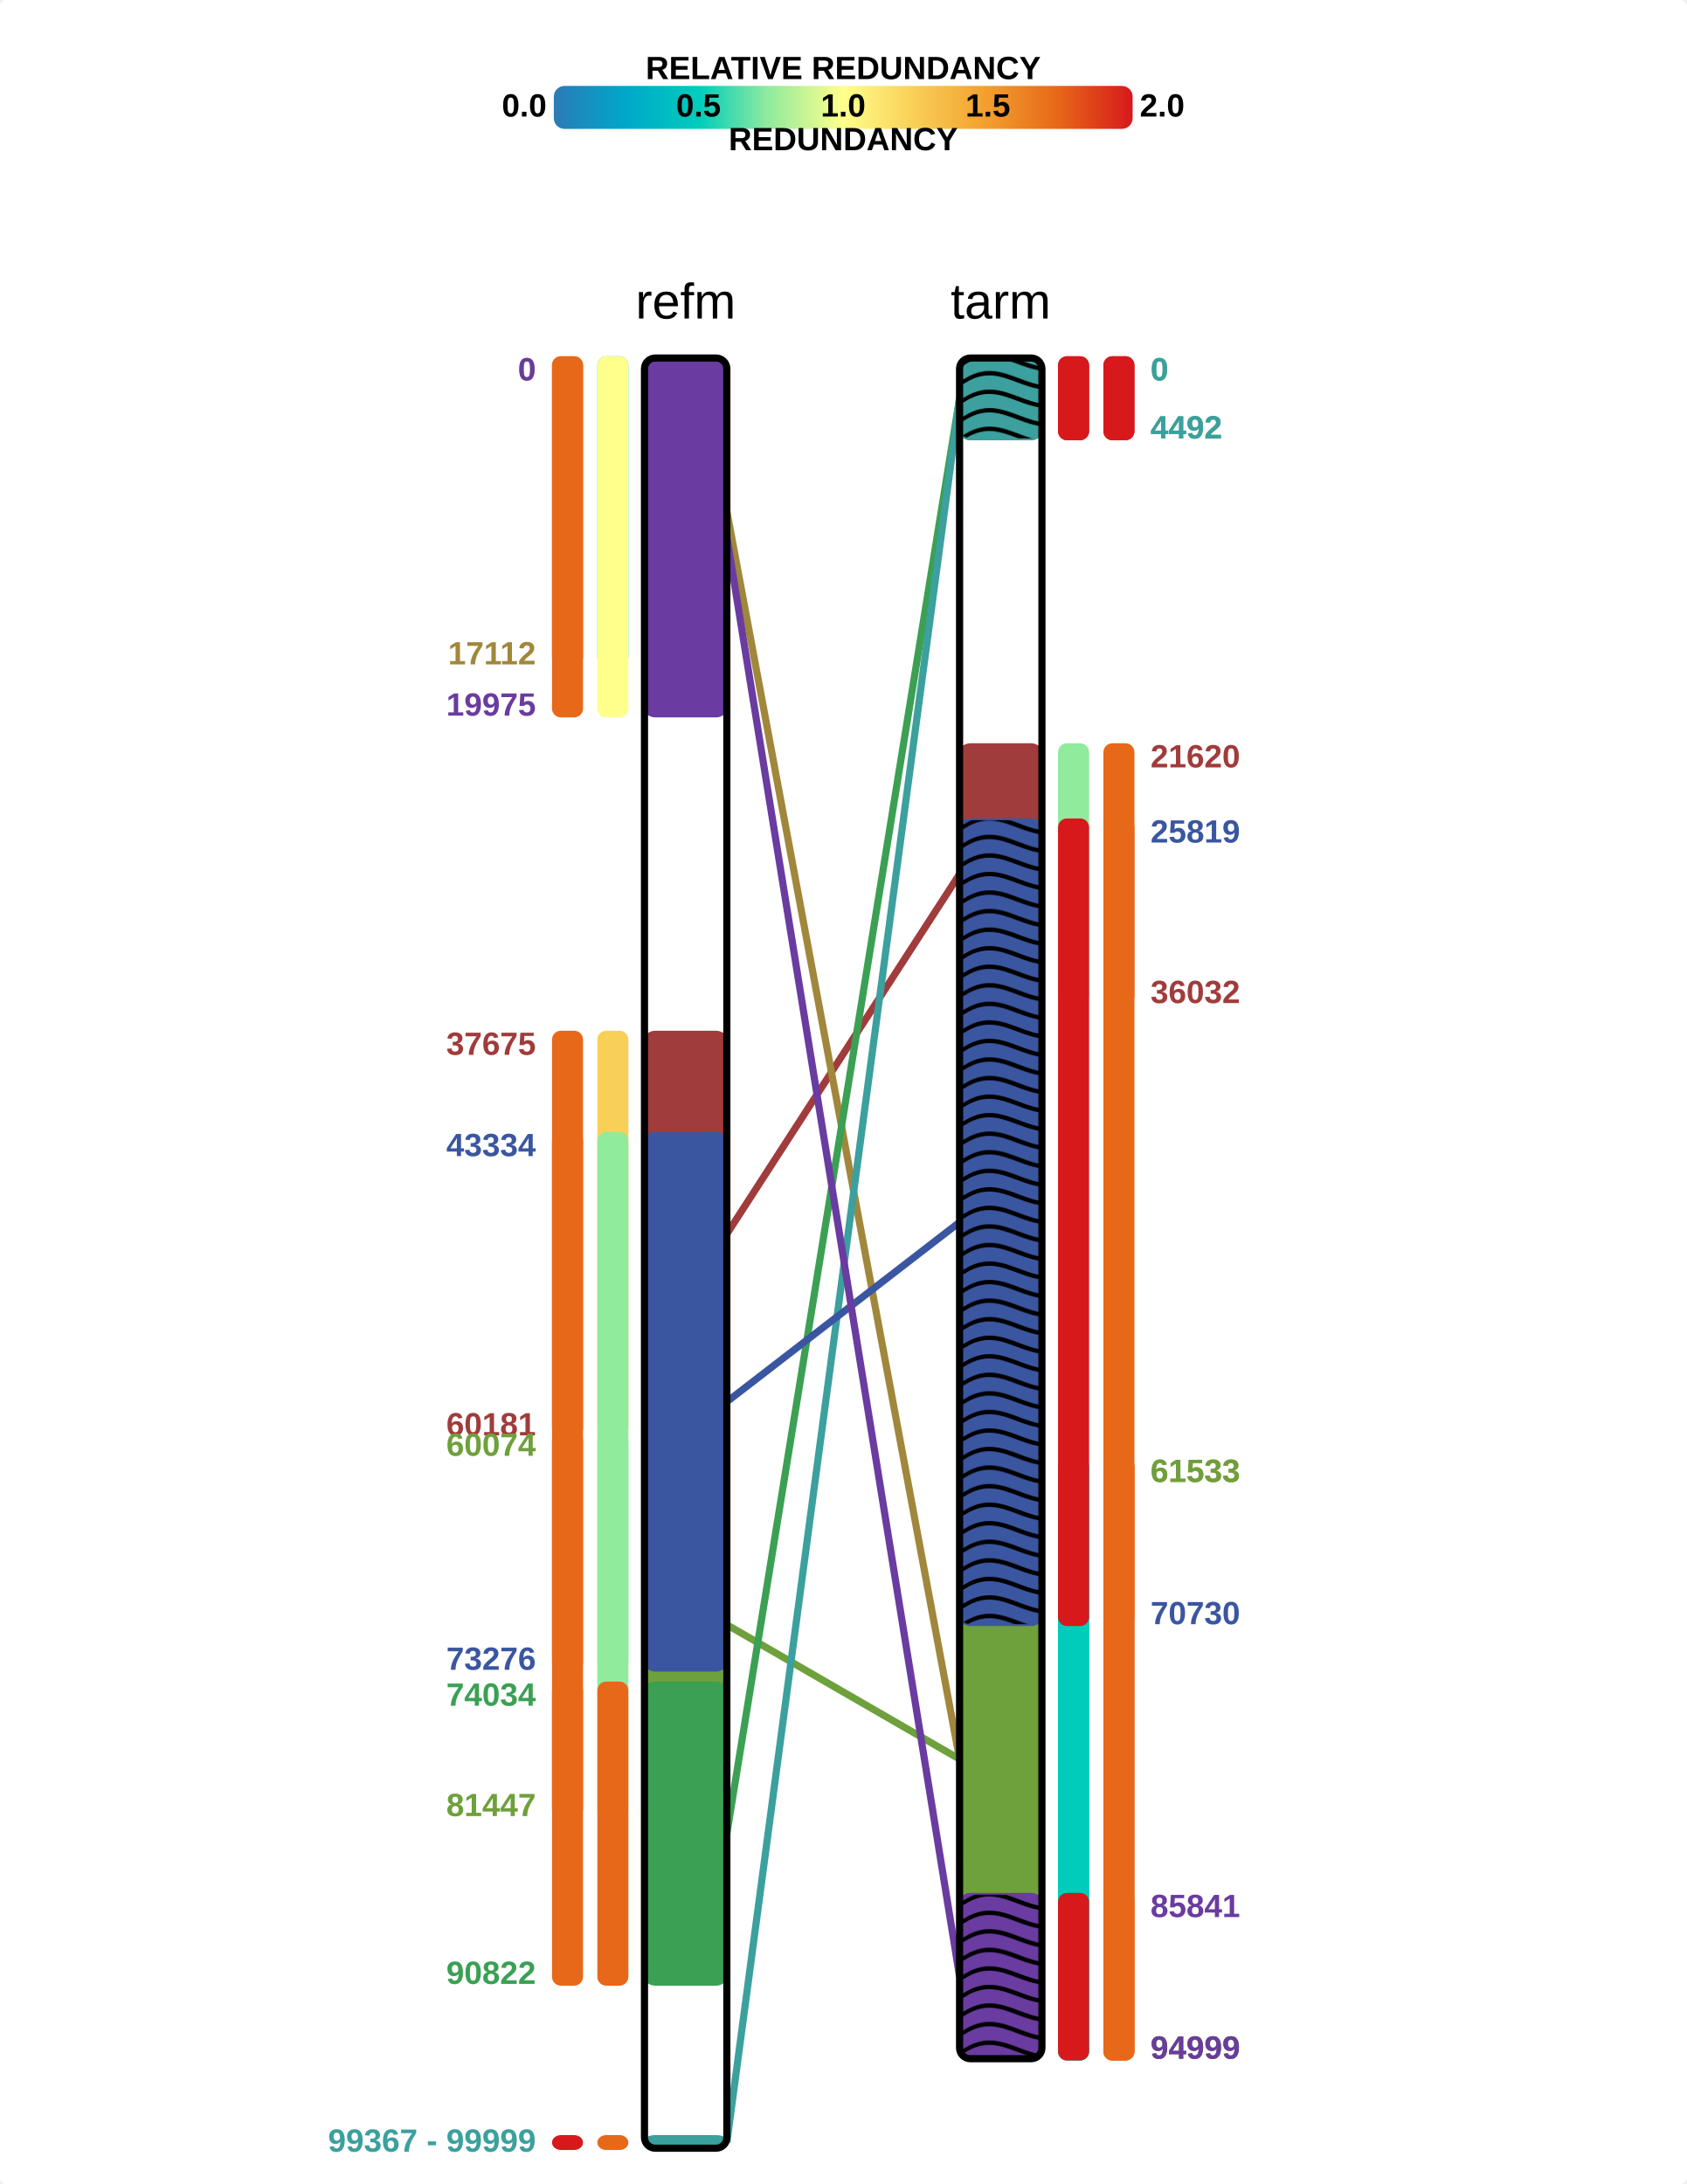
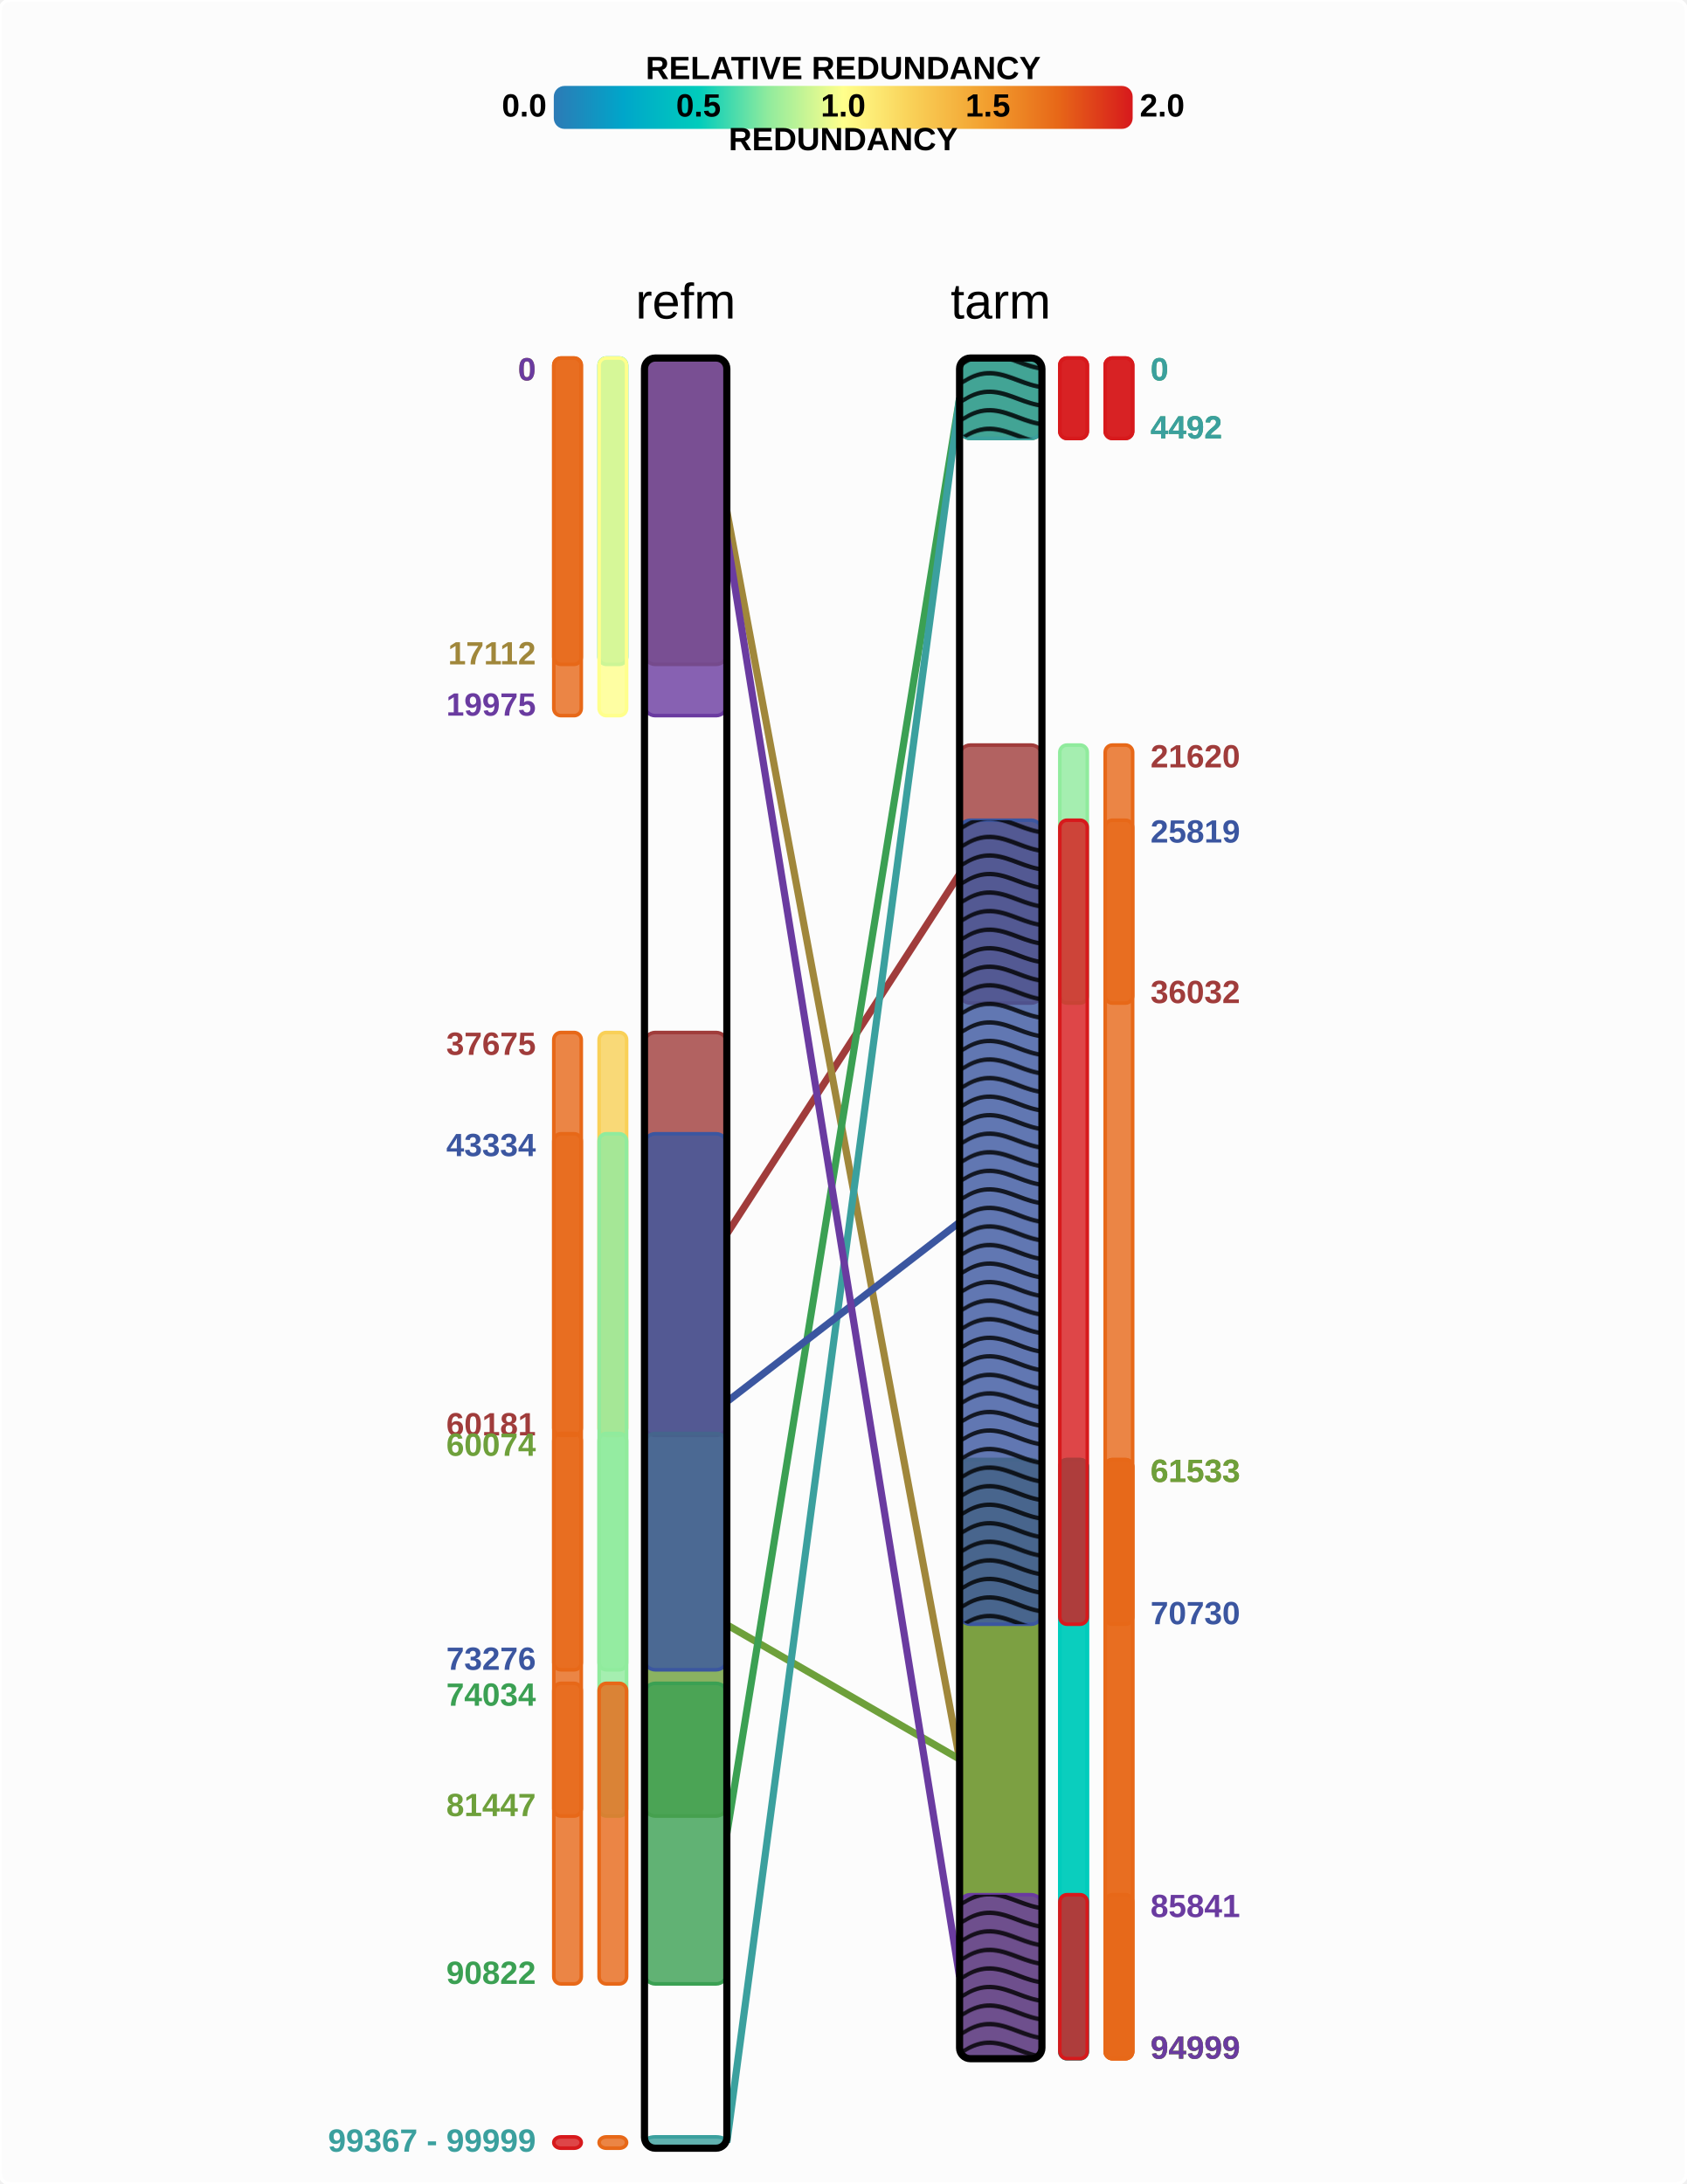
<svg xmlns="http://www.w3.org/2000/svg" width="471" height="610" id="svg2" version="1.1">
  <g id="layer1">
    <defs id="defs6211">
      <pattern id="Polkadots-large" patternTransform="translate(0,0)scale(10,10)" height="10" width="10" patternUnits="userSpaceOnUse">
        <circle id="circle4936" r="0.45" cy="0.810" cx="2.567" style="fill:black;stroke:none" />
        <circle id="circle4938" r="0.45" cy="2.33" cx="3.048" style="fill:black;stroke:none" />
        <circle id="circle4940" r="0.45" cy="2.415" cx="4.418" style="fill:black;stroke:none" />
        <circle id="circle4942" r="0.45" cy="3.029" cx="1.844" style="fill:black;stroke:none" />
        <circle id="circle4944" r="0.45" cy="1.363" cx="6.08" style="fill:black;stroke:none" />
        <circle id="circle4946" r="0.45" cy="4.413" cx="5.819" style="fill:black;stroke:none" />
        <circle id="circle4948" r="0.45" cy="4.048" cx="4.305" style="fill:black;stroke:none" />
        <circle id="circle4950" r="0.45" cy="3.045" cx="5.541" style="fill:black;stroke:none" />
        <circle id="circle4952" r="0.45" cy="5.527" cx="4.785" style="fill:black;stroke:none" />
        <circle id="circle4954" r="0.45" cy="5.184" cx="2.667" style="fill:black;stroke:none" />
        <circle id="circle4956" r="0.45" cy="1.448" cx="7.965" style="fill:black;stroke:none" />
        <circle id="circle4958" r="0.45" cy="5.049" cx="7.047" style="fill:black;stroke:none" />
        <circle id="circle4960" r="0.45" cy="0.895" cx="4.340" style="fill:black;stroke:none" />
        <circle id="circle4962" r="0.45" cy="0.340" cx="7.125" style="fill:black;stroke:none" />
        <circle id="circle4964" r="0.45" cy="1.049" cx="9.553" style="fill:black;stroke:none" />
        <circle id="circle4966" r="0.45" cy="2.689" cx="7.006" style="fill:black;stroke:none" />
        <circle id="circle4968" r="0.45" cy="2.689" cx="8.909" style="fill:black;stroke:none" />
        <circle id="circle4970" r="0.45" cy="4.407" cx="9.315" style="fill:black;stroke:none" />
        <circle id="circle4972" r="0.45" cy="3.870" cx="7.820" style="fill:black;stroke:none" />
        <circle id="circle4974" r="0.45" cy="5.948" cx="8.270" style="fill:black;stroke:none" />
        <circle id="circle4976" r="0.45" cy="7.428" cx="7.973" style="fill:black;stroke:none" />
        <circle id="circle4978" r="0.45" cy="8.072" cx="9.342" style="fill:black;stroke:none" />
        <circle id="circle4980" r="0.45" cy="9.315" cx="8.206" style="fill:black;stroke:none" />
        <circle id="circle4982" r="0.45" cy="9.475" cx="9.682" style="fill:black;stroke:none" />
        <circle id="circle4984" r="0.45" cy="6.186" cx="9.688" style="fill:black;stroke:none" />
        <circle id="circle4986" r="0.45" cy="6.296" cx="3.379" style="fill:black;stroke:none" />
        <circle id="circle4988" r="0.45" cy="8.204" cx="2.871" style="fill:black;stroke:none" />
        <circle id="circle4990" r="0.45" cy="8.719" cx="4.59" style="fill:black;stroke:none" />
        <circle id="circle4992" r="0.45" cy="9.671" cx="3.181" style="fill:black;stroke:none" />
        <circle id="circle4994" r="0.45" cy="7.315" cx="5.734" style="fill:black;stroke:none" />
        <circle id="circle4996" r="0.45" cy="6.513" cx="6.707" style="fill:black;stroke:none" />
        <circle id="circle4998" r="0.45" cy="9.670" cx="5.730" style="fill:black;stroke:none" />
        <circle id="circle5000" r="0.45" cy="8.373" cx="6.535" style="fill:black;stroke:none" />
        <circle id="circle5002" r="0.45" cy="7.154" cx="4.37" style="fill:black;stroke:none" />
        <circle id="circle5004" r="0.45" cy="7.25" cx="0.622" style="fill:black;stroke:none" />
        <circle id="circle5006" r="0.45" cy="5.679" cx="0.831" style="fill:black;stroke:none" />
        <circle id="circle5008" r="0.45" cy="8.519" cx="1.257" style="fill:black;stroke:none" />
        <circle id="circle5010" r="0.45" cy="6.877" cx="1.989" style="fill:black;stroke:none" />
        <circle id="circle5012" r="0.45" cy="3.181" cx="0.374" style="fill:black;stroke:none" />
        <circle id="circle5014" r="0.45" cy="1.664" cx="1.166" style="fill:black;stroke:none" />
        <circle id="circle5016" r="0.45" cy="0.093" cx="1.151" style="fill:black;stroke:none" />
        <circle id="circle5018" r="0.45" cy="10.093" cx="1.151" style="fill:black;stroke:none" />
        <circle id="circle5020" r="0.45" cy="4.451" cx="1.302" style="fill:black;stroke:none" />
        <circle id="circle5022" r="0.45" cy="3.763" cx="3.047" style="fill:black;stroke:none" />
      </pattern>
    </defs>
    <defs id="ffff">
      <pattern id="Wavy" height="5.181" width="30.0" patternUnits="userSpaceOnUse">
        <path id="path5114" d="M 7.597,0.061 C 5.079,-0.187 2.656,0.302 -0.01,1.788 L -0.01,3.061 C 2.773,1.431 5.173,1.052 7.472,1.280 C 9.770,1.508 11.969,2.361 14.253,3.218 C 18.820,4.931 23.804,6.676 30.066,3.061 L 30.062,1.788 C 23.622,5.497 19.246,3.770 14.691,2.061 C 12.413,1.207 10.115,0.311 7.597,0.061 z " style="fill:black;stroke:none;" />
      </pattern>
    </defs>
    <defs id="defs6219">
      <pattern id="xtrace" height="20.0" width="20.0" patternUnits="userSpaceOnUse">
        <path style="fill:#000000;stroke:#000000;stroke-width:0.30;stroke-linecap:butt;stroke-linejoin:miter;stroke-opacity:1;stroke-miterlimit:0;stroke-dasharray:none;fill-opacity:1" d="m 0.0,10.0 25,-25.0 0,5 -25,25 z" id="path7213" />
        <path style="fill:#000000;fill-opacity:1;stroke:#000000;stroke-width:0.30;stroke-linecap:butt;stroke-linejoin:miter;stroke-miterlimit:0;stroke-opacity:1;stroke-dasharray:none" d="m 0.0,30.0 25,-25.0 0,5 -25,25 z" id="path7213-8" />
        <path style="fill:#000000;fill-opacity:1;stroke:#000000;stroke-width:0.30;stroke-linecap:butt;stroke-linejoin:miter;stroke-miterlimit:0;stroke-opacity:1;stroke-dasharray:none" d="m 0.0,50.0 25,-25.0 0,5 -25,25 z" id="path7213-9" />
        <path style="fill:#000000;fill-opacity:1;stroke:#000000;stroke-width:0.30;stroke-linecap:butt;stroke-linejoin:miter;stroke-miterlimit:0;stroke-opacity:1;stroke-dasharray:none" d="m 0.0,70.0 25,-25.0 0,5 -25,25 z" id="path7213-10" />
        <path style="fill:#000000;fill-opacity:1;stroke:#000000;stroke-width:0.30;stroke-linecap:butt;stroke-linejoin:miter;stroke-miterlimit:0;stroke-opacity:1;stroke-dasharray:none" d="m 0.0,90.0 25,-25.0 0,5 -25,25 z" id="path7213-11" />
        <path style="fill:#000000;fill-opacity:1;stroke:#000000;stroke-width:0.30;stroke-linecap:butt;stroke-linejoin:miter;stroke-miterlimit:0;stroke-opacity:1;stroke-dasharray:none" d="m m 0.0,110.0 25,-25.0 0,05 -25,25 z" id="path7213-12" />
      </pattern>
    </defs>
    <defs id="defs4">
      <pattern id="dallas" patternTransform="translate(106.5938,206.9062)" height="4.75" width="4.75" patternUnits="userSpaceOnUse">
        <path style="fill:none;stroke:#000000;stroke-width:1;stroke-linecap:butt;stroke-linejoin:miter;stroke-miterlimit:0;stroke-opacity:1;stroke-dasharray:none" d="m -0.008,2.376 4.763,0" id="path2985" />
        <path style="fill:none;stroke:#000000;stroke-width:1;stroke-linecap:butt;stroke-linejoin:miter;stroke-miterlimit:0;stroke-opacity:1;stroke-dasharray:none" d="m 2.373,-0.006 0,4.763" id="path2985-1" />
      </pattern>
    </defs>
    <defs id="defs4">
      <pattern id="lineX" patternTransform="translate(106.5938,206.9062)" height="4.75" width="4.75" patternUnits="userSpaceOnUse">
        <path style="fill:none;stroke:#000000;stroke-width:1;stroke-linecap:butt;stroke-linejoin:miter;stroke-miterlimit:0;stroke-opacity:1;stroke-dasharray:none" d="m -0.008,2.376 4.763,0" id="path2985" />
      </pattern>
    </defs>
    <defs id="defs4">
      <pattern id="stripeX" patternTransform="translate(106.5938,206.9062)" height="4.75" width="4.75" patternUnits="userSpaceOnUse">
        <path style="fill:none;stroke:#000000;stroke-width:1;stroke-linecap:butt;stroke-linejoin:miter;stroke-miterlimit:0;stroke-opacity:1;stroke-dasharray:none" d="m 2.373,-0.006 0,4.763" id="path2985-1" />
      </pattern>
    </defs>
-     <rect style="fill:white;stroke:white;fill-opacity:1;stroke-width:1;stroke-miterlimit:4;stroke-dasharray:none" id="rect3777" width="471.00" height="610.00" x="0.00" y="0.00" ry="3" />
+     <rect style="fill:white;stroke:white;fill-opacity:0.8;stroke-width:1;stroke-miterlimit:4;stroke-dasharray:none" id="rect3777" width="471.00" height="610.00" x="0.00" y="0.00" ry="3" />
    <text id="tspan3804" x="191.50" y="85.00" dominant-baseline="middle" transform="" style="font-size:14px;font-style:normal;font-variant:normal;font-weight:normal;font-stretch:normal;fill:black;fill-opacity:1;text-align:start;line-height:125%%;writing-mode:lr-tb;text-anchor:middle;font-family:Arial;-inkscape-font-specification:Arial">refm</text>
    <text id="tspan3804" x="279.50" y="85.00" dominant-baseline="middle" transform="" style="font-size:14px;font-style:normal;font-variant:normal;font-weight:normal;font-stretch:normal;fill:black;fill-opacity:1;text-align:start;line-height:125%%;writing-mode:lr-tb;text-anchor:middle;font-family:Arial;-inkscape-font-specification:Arial">tarm</text>
    <text id="tspan3804" x="149.67" y="288.38" dominant-baseline="hanging" transform="" style="font-size:9px;font-style:normal;font-variant:normal;font-weight:bold;font-stretch:normal;fill:#A03C3B;fill-opacity:1;text-align:start;line-height:125%%;writing-mode:lr-tb;text-anchor:end;font-family:Arial;-inkscape-font-specification:Arial">37675</text>
    <text id="tspan3804" x="149.67" y="400.90" dominant-baseline="baseline" transform="" style="font-size:9px;font-style:normal;font-variant:normal;font-weight:bold;font-stretch:normal;fill:#A03C3B;fill-opacity:1;text-align:start;line-height:125%%;writing-mode:lr-tb;text-anchor:end;font-family:Arial;-inkscape-font-specification:Arial">60181</text>
    <text id="tspan3804" x="321.33" y="208.10" dominant-baseline="hanging" transform="" style="font-size:9px;font-style:normal;font-variant:normal;font-weight:bold;font-stretch:normal;fill:#A03C3B;fill-opacity:1;text-align:start;line-height:125%%;writing-mode:lr-tb;text-anchor:start;font-family:Arial;-inkscape-font-specification:Arial">21620</text>
    <text id="tspan3804" x="321.33" y="280.16" dominant-baseline="baseline" transform="" style="font-size:9px;font-style:normal;font-variant:normal;font-weight:bold;font-stretch:normal;fill:#A03C3B;fill-opacity:1;text-align:start;line-height:125%%;writing-mode:lr-tb;text-anchor:start;font-family:Arial;-inkscape-font-specification:Arial">36032</text>
-     <rect style="fill:#A03C3B;stroke:#A03C3B;fill-opacity:1.00;stroke-width:1;stroke-miterlimit:4;stroke-dasharray:none" id="rect3777" width="23.00" height="112.53" x="180.00" y="288.38" ry="3" />
-     <rect style="fill:#f9d057;stroke:#f9d057;fill-opacity:1.00;stroke-width:1;stroke-miterlimit:4;stroke-dasharray:none" id="rect3777" width="7.67" height="112.53" x="167.33" y="288.38" ry="2" />
-     <rect style="fill:#e76818;stroke:#e76818;fill-opacity:1.00;stroke-width:1;stroke-miterlimit:4;stroke-dasharray:none" id="rect3777" width="7.67" height="112.53" x="154.67" y="288.38" ry="2" />
-     <rect style="fill:#A03C3B;stroke:#A03C3B;fill-opacity:1.00;stroke-width:1;stroke-miterlimit:4;stroke-dasharray:none" id="rect3777" width="23.00" height="72.06" x="268.00" y="208.10" ry="3" />
-     <rect style="fill:#90eb9d;stroke:#90eb9d;fill-opacity:1.00;stroke-width:1;stroke-miterlimit:4;stroke-dasharray:none" id="rect3777" width="7.67" height="72.06" x="296.00" y="208.10" ry="2" />
-     <rect style="fill:#e76818;stroke:#e76818;fill-opacity:1.00;stroke-width:1;stroke-miterlimit:4;stroke-dasharray:none" id="rect3777" width="7.67" height="72.06" x="308.67" y="208.10" ry="2" />
+     <rect style="fill:#A03C3B;stroke:#A03C3B;fill-opacity:0.80;stroke-width:1;stroke-miterlimit:4;stroke-dasharray:none" id="rect3777" width="23.00" height="112.53" x="180.00" y="288.38" ry="3" />
+     <rect style="fill:#f9d057;stroke:#f9d057;fill-opacity:0.80;stroke-width:1;stroke-miterlimit:4;stroke-dasharray:none" id="rect3777" width="7.67" height="112.53" x="167.33" y="288.38" ry="2" />
+     <rect style="fill:#e76818;stroke:#e76818;fill-opacity:0.80;stroke-width:1;stroke-miterlimit:4;stroke-dasharray:none" id="rect3777" width="7.67" height="112.53" x="154.67" y="288.38" ry="2" />
+     <rect style="fill:#A03C3B;stroke:#A03C3B;fill-opacity:0.80;stroke-width:1;stroke-miterlimit:4;stroke-dasharray:none" id="rect3777" width="23.00" height="72.06" x="268.00" y="208.10" ry="3" />
+     <rect style="fill:#90eb9d;stroke:#90eb9d;fill-opacity:0.80;stroke-width:1;stroke-miterlimit:4;stroke-dasharray:none" id="rect3777" width="7.67" height="72.06" x="296.00" y="208.10" ry="2" />
+     <rect style="fill:#e76818;stroke:#e76818;fill-opacity:0.80;stroke-width:1;stroke-miterlimit:4;stroke-dasharray:none" id="rect3777" width="7.67" height="72.06" x="308.67" y="208.10" ry="2" />
    <line x1="203.00" y1="344.64" x2="268.00" y2="244.13" style="stroke:#A03C3B;stroke-width:2.00" />
    <text id="tspan3804" x="149.67" y="100.00" dominant-baseline="hanging" transform="" style="font-size:9px;font-style:normal;font-variant:normal;font-weight:bold;font-stretch:normal;fill:#A0873B;fill-opacity:1;text-align:start;line-height:125%%;writing-mode:lr-tb;text-anchor:end;font-family:Arial;-inkscape-font-specification:Arial">0</text>
    <text id="tspan3804" x="149.67" y="185.56" dominant-baseline="baseline" transform="" style="font-size:9px;font-style:normal;font-variant:normal;font-weight:bold;font-stretch:normal;fill:#A0873B;fill-opacity:1;text-align:start;line-height:125%%;writing-mode:lr-tb;text-anchor:end;font-family:Arial;-inkscape-font-specification:Arial">17112</text>
    <text id="tspan3804" x="321.33" y="407.67" dominant-baseline="hanging" transform="" style="font-size:9px;font-style:normal;font-variant:normal;font-weight:bold;font-stretch:normal;fill:#A0873B;fill-opacity:1;text-align:start;line-height:125%%;writing-mode:lr-tb;text-anchor:start;font-family:Arial;-inkscape-font-specification:Arial">61533</text>
    <text id="tspan3804" x="321.33" y="575.00" dominant-baseline="baseline" transform="" style="font-size:9px;font-style:normal;font-variant:normal;font-weight:bold;font-stretch:normal;fill:#A0873B;fill-opacity:1;text-align:start;line-height:125%%;writing-mode:lr-tb;text-anchor:start;font-family:Arial;-inkscape-font-specification:Arial">94999</text>
-     <rect style="fill:#A0873B;stroke:#A0873B;fill-opacity:1.00;stroke-width:1;stroke-miterlimit:4;stroke-dasharray:none" id="rect3777" width="23.00" height="85.56" x="180.00" y="100.00" ry="3" />
-     <rect style="fill:#00ccbc;stroke:#00ccbc;fill-opacity:1.00;stroke-width:1;stroke-miterlimit:4;stroke-dasharray:none" id="rect3777" width="7.67" height="85.56" x="167.33" y="100.00" ry="2" />
-     <rect style="fill:#e76818;stroke:#e76818;fill-opacity:1.00;stroke-width:1;stroke-miterlimit:4;stroke-dasharray:none" id="rect3777" width="7.67" height="85.56" x="154.67" y="100.00" ry="2" />
-     <rect style="fill:#A0873B;stroke:#A0873B;fill-opacity:1.00;stroke-width:1;stroke-miterlimit:4;stroke-dasharray:none" id="rect3777" width="23.00" height="167.33" x="268.00" y="407.67" ry="3" />
-     <rect style="fill:#00ccbc;stroke:#00ccbc;fill-opacity:1.00;stroke-width:1;stroke-miterlimit:4;stroke-dasharray:none" id="rect3777" width="7.67" height="167.33" x="296.00" y="407.67" ry="2" />
-     <rect style="fill:#e76818;stroke:#e76818;fill-opacity:1.00;stroke-width:1;stroke-miterlimit:4;stroke-dasharray:none" id="rect3777" width="7.67" height="167.33" x="308.67" y="407.67" ry="2" />
+     <rect style="fill:#A0873B;stroke:#A0873B;fill-opacity:0.80;stroke-width:1;stroke-miterlimit:4;stroke-dasharray:none" id="rect3777" width="23.00" height="85.56" x="180.00" y="100.00" ry="3" />
+     <rect style="fill:#00ccbc;stroke:#00ccbc;fill-opacity:0.80;stroke-width:1;stroke-miterlimit:4;stroke-dasharray:none" id="rect3777" width="7.67" height="85.56" x="167.33" y="100.00" ry="2" />
+     <rect style="fill:#e76818;stroke:#e76818;fill-opacity:0.80;stroke-width:1;stroke-miterlimit:4;stroke-dasharray:none" id="rect3777" width="7.67" height="85.56" x="154.67" y="100.00" ry="2" />
+     <rect style="fill:#A0873B;stroke:#A0873B;fill-opacity:0.80;stroke-width:1;stroke-miterlimit:4;stroke-dasharray:none" id="rect3777" width="23.00" height="167.33" x="268.00" y="407.67" ry="3" />
+     <rect style="fill:#00ccbc;stroke:#00ccbc;fill-opacity:0.80;stroke-width:1;stroke-miterlimit:4;stroke-dasharray:none" id="rect3777" width="7.67" height="167.33" x="296.00" y="407.67" ry="2" />
+     <rect style="fill:#e76818;stroke:#e76818;fill-opacity:0.80;stroke-width:1;stroke-miterlimit:4;stroke-dasharray:none" id="rect3777" width="7.67" height="167.33" x="308.67" y="407.67" ry="2" />
    <line x1="203.00" y1="142.78" x2="268.00" y2="491.33" style="stroke:#A0873B;stroke-width:2.00" />
    <text id="tspan3804" x="149.67" y="400.37" dominant-baseline="hanging" transform="" style="font-size:9px;font-style:normal;font-variant:normal;font-weight:bold;font-stretch:normal;fill:#6EA03B;fill-opacity:1;text-align:start;line-height:125%%;writing-mode:lr-tb;text-anchor:end;font-family:Arial;-inkscape-font-specification:Arial">60074</text>
    <text id="tspan3804" x="149.67" y="507.24" dominant-baseline="baseline" transform="" style="font-size:9px;font-style:normal;font-variant:normal;font-weight:bold;font-stretch:normal;fill:#6EA03B;fill-opacity:1;text-align:start;line-height:125%%;writing-mode:lr-tb;text-anchor:end;font-family:Arial;-inkscape-font-specification:Arial">81447</text>
    <text id="tspan3804" x="321.33" y="407.67" dominant-baseline="hanging" transform="" style="font-size:9px;font-style:normal;font-variant:normal;font-weight:bold;font-stretch:normal;fill:#6EA03B;fill-opacity:1;text-align:start;line-height:125%%;writing-mode:lr-tb;text-anchor:start;font-family:Arial;-inkscape-font-specification:Arial">61533</text>
    <text id="tspan3804" x="321.33" y="575.00" dominant-baseline="baseline" transform="" style="font-size:9px;font-style:normal;font-variant:normal;font-weight:bold;font-stretch:normal;fill:#6EA03B;fill-opacity:1;text-align:start;line-height:125%%;writing-mode:lr-tb;text-anchor:start;font-family:Arial;-inkscape-font-specification:Arial">94999</text>
-     <rect style="fill:#6EA03B;stroke:#6EA03B;fill-opacity:1.00;stroke-width:1;stroke-miterlimit:4;stroke-dasharray:none" id="rect3777" width="23.00" height="106.86" x="180.00" y="400.37" ry="3" />
-     <rect style="fill:#90eb9d;stroke:#90eb9d;fill-opacity:1.00;stroke-width:1;stroke-miterlimit:4;stroke-dasharray:none" id="rect3777" width="7.67" height="106.86" x="167.33" y="400.37" ry="2" />
-     <rect style="fill:#e76818;stroke:#e76818;fill-opacity:1.00;stroke-width:1;stroke-miterlimit:4;stroke-dasharray:none" id="rect3777" width="7.67" height="106.86" x="154.67" y="400.37" ry="2" />
-     <rect style="fill:#6EA03B;stroke:#6EA03B;fill-opacity:1.00;stroke-width:1;stroke-miterlimit:4;stroke-dasharray:none" id="rect3777" width="23.00" height="167.33" x="268.00" y="407.67" ry="3" />
-     <rect style="fill:#00ccbc;stroke:#00ccbc;fill-opacity:1.00;stroke-width:1;stroke-miterlimit:4;stroke-dasharray:none" id="rect3777" width="7.67" height="167.33" x="296.00" y="407.67" ry="2" />
-     <rect style="fill:#e76818;stroke:#e76818;fill-opacity:1.00;stroke-width:1;stroke-miterlimit:4;stroke-dasharray:none" id="rect3777" width="7.67" height="167.33" x="308.67" y="407.67" ry="2" />
+     <rect style="fill:#6EA03B;stroke:#6EA03B;fill-opacity:0.80;stroke-width:1;stroke-miterlimit:4;stroke-dasharray:none" id="rect3777" width="23.00" height="106.86" x="180.00" y="400.37" ry="3" />
+     <rect style="fill:#90eb9d;stroke:#90eb9d;fill-opacity:0.80;stroke-width:1;stroke-miterlimit:4;stroke-dasharray:none" id="rect3777" width="7.67" height="106.86" x="167.33" y="400.37" ry="2" />
+     <rect style="fill:#e76818;stroke:#e76818;fill-opacity:0.80;stroke-width:1;stroke-miterlimit:4;stroke-dasharray:none" id="rect3777" width="7.67" height="106.86" x="154.67" y="400.37" ry="2" />
+     <rect style="fill:#6EA03B;stroke:#6EA03B;fill-opacity:0.80;stroke-width:1;stroke-miterlimit:4;stroke-dasharray:none" id="rect3777" width="23.00" height="167.33" x="268.00" y="407.67" ry="3" />
+     <rect style="fill:#00ccbc;stroke:#00ccbc;fill-opacity:0.80;stroke-width:1;stroke-miterlimit:4;stroke-dasharray:none" id="rect3777" width="7.67" height="167.33" x="296.00" y="407.67" ry="2" />
+     <rect style="fill:#e76818;stroke:#e76818;fill-opacity:0.80;stroke-width:1;stroke-miterlimit:4;stroke-dasharray:none" id="rect3777" width="7.67" height="167.33" x="308.67" y="407.67" ry="2" />
    <line x1="203.00" y1="453.80" x2="268.00" y2="491.33" style="stroke:#6EA03B;stroke-width:2.00" />
    <text id="tspan3804" x="149.67" y="470.17" dominant-baseline="hanging" transform="" style="font-size:9px;font-style:normal;font-variant:normal;font-weight:bold;font-stretch:normal;fill:#3BA053;fill-opacity:1;text-align:start;line-height:125%%;writing-mode:lr-tb;text-anchor:end;font-family:Arial;-inkscape-font-specification:Arial">74034</text>
    <text id="tspan3804" x="149.67" y="554.11" dominant-baseline="baseline" transform="" style="font-size:9px;font-style:normal;font-variant:normal;font-weight:bold;font-stretch:normal;fill:#3BA053;fill-opacity:1;text-align:start;line-height:125%%;writing-mode:lr-tb;text-anchor:end;font-family:Arial;-inkscape-font-specification:Arial">90822</text>
    <text id="tspan3804" x="321.33" y="122.46" dominant-baseline="baseline" transform="" style="font-size:9px;font-style:normal;font-variant:normal;font-weight:bold;font-stretch:normal;fill:#3BA053;fill-opacity:1;text-align:start;line-height:125%%;writing-mode:lr-tb;text-anchor:start;font-family:Arial;-inkscape-font-specification:Arial">4492</text>
    <text id="tspan3804" x="321.33" y="100.00" dominant-baseline="hanging" transform="" style="font-size:9px;font-style:normal;font-variant:normal;font-weight:bold;font-stretch:normal;fill:#3BA053;fill-opacity:1;text-align:start;line-height:125%%;writing-mode:lr-tb;text-anchor:start;font-family:Arial;-inkscape-font-specification:Arial">0</text>
-     <rect style="fill:#3BA053;stroke:#3BA053;fill-opacity:1.00;stroke-width:1;stroke-miterlimit:4;stroke-dasharray:none" id="rect3777" width="23.00" height="83.94" x="180.00" y="470.17" ry="3" />
-     <rect style="fill:#e76818;stroke:#e76818;fill-opacity:1.00;stroke-width:1;stroke-miterlimit:4;stroke-dasharray:none" id="rect3777" width="7.67" height="83.94" x="167.33" y="470.17" ry="2" />
-     <rect style="fill:#e76818;stroke:#e76818;fill-opacity:1.00;stroke-width:1;stroke-miterlimit:4;stroke-dasharray:none" id="rect3777" width="7.67" height="83.94" x="154.67" y="470.17" ry="2" />
-     <rect style="fill:#3BA053;stroke:#3BA053;fill-opacity:1.00;stroke-width:1;stroke-miterlimit:4;stroke-dasharray:none" id="rect3777" width="23.00" height="22.46" x="268.00" y="100.00" ry="3" />
-     <rect style="fill-opacity:1.00;stroke-width:2;stroke-miterlimit:4;stroke-dasharray:none;fill:url(#Wavy);fill-rule:nonzero;opacity:1" id="rect6217" width="23.00" height="22.46" x="268.00" y="100.00" ry="3" />
-     <rect style="fill:#d7191c;stroke:#d7191c;fill-opacity:1.00;stroke-width:1;stroke-miterlimit:4;stroke-dasharray:none" id="rect3777" width="7.67" height="22.46" x="296.00" y="100.00" ry="2" />
-     <rect style="fill:#d7191c;stroke:#d7191c;fill-opacity:1.00;stroke-width:1;stroke-miterlimit:4;stroke-dasharray:none" id="rect3777" width="7.67" height="22.46" x="308.67" y="100.00" ry="2" />
+     <rect style="fill:#3BA053;stroke:#3BA053;fill-opacity:0.80;stroke-width:1;stroke-miterlimit:4;stroke-dasharray:none" id="rect3777" width="23.00" height="83.94" x="180.00" y="470.17" ry="3" />
+     <rect style="fill:#e76818;stroke:#e76818;fill-opacity:0.80;stroke-width:1;stroke-miterlimit:4;stroke-dasharray:none" id="rect3777" width="7.67" height="83.94" x="167.33" y="470.17" ry="2" />
+     <rect style="fill:#e76818;stroke:#e76818;fill-opacity:0.80;stroke-width:1;stroke-miterlimit:4;stroke-dasharray:none" id="rect3777" width="7.67" height="83.94" x="154.67" y="470.17" ry="2" />
+     <rect style="fill:#3BA053;stroke:#3BA053;fill-opacity:0.80;stroke-width:1;stroke-miterlimit:4;stroke-dasharray:none" id="rect3777" width="23.00" height="22.46" x="268.00" y="100.00" ry="3" />
+     <rect style="fill-opacity:0.80;stroke-width:2;stroke-miterlimit:4;stroke-dasharray:none;fill:url(#Wavy);fill-rule:nonzero;opacity:1" id="rect6217" width="23.00" height="22.46" x="268.00" y="100.00" ry="3" />
+     <rect style="fill:#d7191c;stroke:#d7191c;fill-opacity:0.80;stroke-width:1;stroke-miterlimit:4;stroke-dasharray:none" id="rect3777" width="7.67" height="22.46" x="296.00" y="100.00" ry="2" />
+     <rect style="fill:#d7191c;stroke:#d7191c;fill-opacity:0.80;stroke-width:1;stroke-miterlimit:4;stroke-dasharray:none" id="rect3777" width="7.67" height="22.46" x="308.67" y="100.00" ry="2" />
    <line x1="203.00" y1="512.14" x2="268.00" y2="111.23" style="stroke:#3BA053;stroke-width:2.00" />
    <text id="tspan3804" x="149.67" y="598.42" dominant-baseline="middle" transform="" style="font-size:9px;font-style:normal;font-variant:normal;font-weight:bold;font-stretch:normal;fill:#3BA09E;fill-opacity:1;text-align:start;line-height:125%%;writing-mode:lr-tb;text-anchor:end;font-family:Arial;-inkscape-font-specification:Arial">99367 - 99999</text>
    <text id="tspan3804" x="321.33" y="122.46" dominant-baseline="baseline" transform="" style="font-size:9px;font-style:normal;font-variant:normal;font-weight:bold;font-stretch:normal;fill:#3BA09E;fill-opacity:1;text-align:start;line-height:125%%;writing-mode:lr-tb;text-anchor:start;font-family:Arial;-inkscape-font-specification:Arial">4492</text>
    <text id="tspan3804" x="321.33" y="100.00" dominant-baseline="hanging" transform="" style="font-size:9px;font-style:normal;font-variant:normal;font-weight:bold;font-stretch:normal;fill:#3BA09E;fill-opacity:1;text-align:start;line-height:125%%;writing-mode:lr-tb;text-anchor:start;font-family:Arial;-inkscape-font-specification:Arial">0</text>
-     <rect style="fill:#3BA09E;stroke:#3BA09E;fill-opacity:1.00;stroke-width:1;stroke-miterlimit:4;stroke-dasharray:none" id="rect3777" width="23.00" height="3.16" x="180.00" y="596.84" ry="3" />
-     <rect style="fill:#e76818;stroke:#e76818;fill-opacity:1.00;stroke-width:1;stroke-miterlimit:4;stroke-dasharray:none" id="rect3777" width="7.67" height="3.16" x="167.33" y="596.84" ry="2" />
-     <rect style="fill:#d7191c;stroke:#d7191c;fill-opacity:1.00;stroke-width:1;stroke-miterlimit:4;stroke-dasharray:none" id="rect3777" width="7.67" height="3.16" x="154.67" y="596.84" ry="2" />
-     <rect style="fill:#3BA09E;stroke:#3BA09E;fill-opacity:1.00;stroke-width:1;stroke-miterlimit:4;stroke-dasharray:none" id="rect3777" width="23.00" height="22.46" x="268.00" y="100.00" ry="3" />
-     <rect style="fill-opacity:1.00;stroke-width:2;stroke-miterlimit:4;stroke-dasharray:none;fill:url(#Wavy);fill-rule:nonzero;opacity:1" id="rect6217" width="23.00" height="22.46" x="268.00" y="100.00" ry="3" />
-     <rect style="fill:#d7191c;stroke:#d7191c;fill-opacity:1.00;stroke-width:1;stroke-miterlimit:4;stroke-dasharray:none" id="rect3777" width="7.67" height="22.46" x="296.00" y="100.00" ry="2" />
-     <rect style="fill:#d7191c;stroke:#d7191c;fill-opacity:1.00;stroke-width:1;stroke-miterlimit:4;stroke-dasharray:none" id="rect3777" width="7.67" height="22.46" x="308.67" y="100.00" ry="2" />
+     <rect style="fill:#3BA09E;stroke:#3BA09E;fill-opacity:0.80;stroke-width:1;stroke-miterlimit:4;stroke-dasharray:none" id="rect3777" width="23.00" height="3.16" x="180.00" y="596.84" ry="3" />
+     <rect style="fill:#e76818;stroke:#e76818;fill-opacity:0.80;stroke-width:1;stroke-miterlimit:4;stroke-dasharray:none" id="rect3777" width="7.67" height="3.16" x="167.33" y="596.84" ry="2" />
+     <rect style="fill:#d7191c;stroke:#d7191c;fill-opacity:0.80;stroke-width:1;stroke-miterlimit:4;stroke-dasharray:none" id="rect3777" width="7.67" height="3.16" x="154.67" y="596.84" ry="2" />
+     <rect style="fill:#3BA09E;stroke:#3BA09E;fill-opacity:0.80;stroke-width:1;stroke-miterlimit:4;stroke-dasharray:none" id="rect3777" width="23.00" height="22.46" x="268.00" y="100.00" ry="3" />
+     <rect style="fill-opacity:0.80;stroke-width:2;stroke-miterlimit:4;stroke-dasharray:none;fill:url(#Wavy);fill-rule:nonzero;opacity:1" id="rect6217" width="23.00" height="22.46" x="268.00" y="100.00" ry="3" />
+     <rect style="fill:#d7191c;stroke:#d7191c;fill-opacity:0.80;stroke-width:1;stroke-miterlimit:4;stroke-dasharray:none" id="rect3777" width="7.67" height="22.46" x="296.00" y="100.00" ry="2" />
+     <rect style="fill:#d7191c;stroke:#d7191c;fill-opacity:0.80;stroke-width:1;stroke-miterlimit:4;stroke-dasharray:none" id="rect3777" width="7.67" height="22.46" x="308.67" y="100.00" ry="2" />
    <line x1="203.00" y1="598.41" x2="268.00" y2="111.23" style="stroke:#3BA09E;stroke-width:2.00" />
    <text id="tspan3804" x="149.67" y="316.67" dominant-baseline="hanging" transform="" style="font-size:9px;font-style:normal;font-variant:normal;font-weight:bold;font-stretch:normal;fill:#3B56A0;fill-opacity:1;text-align:start;line-height:125%%;writing-mode:lr-tb;text-anchor:end;font-family:Arial;-inkscape-font-specification:Arial">43334</text>
    <text id="tspan3804" x="149.67" y="466.38" dominant-baseline="baseline" transform="" style="font-size:9px;font-style:normal;font-variant:normal;font-weight:bold;font-stretch:normal;fill:#3B56A0;fill-opacity:1;text-align:start;line-height:125%%;writing-mode:lr-tb;text-anchor:end;font-family:Arial;-inkscape-font-specification:Arial">73276</text>
    <text id="tspan3804" x="321.33" y="453.65" dominant-baseline="baseline" transform="" style="font-size:9px;font-style:normal;font-variant:normal;font-weight:bold;font-stretch:normal;fill:#3B56A0;fill-opacity:1;text-align:start;line-height:125%%;writing-mode:lr-tb;text-anchor:start;font-family:Arial;-inkscape-font-specification:Arial">70730</text>
    <text id="tspan3804" x="321.33" y="229.09" dominant-baseline="hanging" transform="" style="font-size:9px;font-style:normal;font-variant:normal;font-weight:bold;font-stretch:normal;fill:#3B56A0;fill-opacity:1;text-align:start;line-height:125%%;writing-mode:lr-tb;text-anchor:start;font-family:Arial;-inkscape-font-specification:Arial">25819</text>
-     <rect style="fill:#3B56A0;stroke:#3B56A0;fill-opacity:1.00;stroke-width:1;stroke-miterlimit:4;stroke-dasharray:none" id="rect3777" width="23.00" height="149.71" x="180.00" y="316.67" ry="3" />
-     <rect style="fill:#90eb9d;stroke:#90eb9d;fill-opacity:1.00;stroke-width:1;stroke-miterlimit:4;stroke-dasharray:none" id="rect3777" width="7.67" height="149.71" x="167.33" y="316.67" ry="2" />
-     <rect style="fill:#e76818;stroke:#e76818;fill-opacity:1.00;stroke-width:1;stroke-miterlimit:4;stroke-dasharray:none" id="rect3777" width="7.67" height="149.71" x="154.67" y="316.67" ry="2" />
-     <rect style="fill:#3B56A0;stroke:#3B56A0;fill-opacity:1.00;stroke-width:1;stroke-miterlimit:4;stroke-dasharray:none" id="rect3777" width="23.00" height="224.56" x="268.00" y="229.09" ry="3" />
-     <rect style="fill-opacity:1.00;stroke-width:2;stroke-miterlimit:4;stroke-dasharray:none;fill:url(#Wavy);fill-rule:nonzero;opacity:1" id="rect6217" width="23.00" height="224.56" x="268.00" y="229.09" ry="3" />
-     <rect style="fill:#d7191c;stroke:#d7191c;fill-opacity:1.00;stroke-width:1;stroke-miterlimit:4;stroke-dasharray:none" id="rect3777" width="7.67" height="224.56" x="296.00" y="229.09" ry="2" />
-     <rect style="fill:#e76818;stroke:#e76818;fill-opacity:1.00;stroke-width:1;stroke-miterlimit:4;stroke-dasharray:none" id="rect3777" width="7.67" height="224.56" x="308.67" y="229.09" ry="2" />
+     <rect style="fill:#3B56A0;stroke:#3B56A0;fill-opacity:0.80;stroke-width:1;stroke-miterlimit:4;stroke-dasharray:none" id="rect3777" width="23.00" height="149.71" x="180.00" y="316.67" ry="3" />
+     <rect style="fill:#90eb9d;stroke:#90eb9d;fill-opacity:0.80;stroke-width:1;stroke-miterlimit:4;stroke-dasharray:none" id="rect3777" width="7.67" height="149.71" x="167.33" y="316.67" ry="2" />
+     <rect style="fill:#e76818;stroke:#e76818;fill-opacity:0.80;stroke-width:1;stroke-miterlimit:4;stroke-dasharray:none" id="rect3777" width="7.67" height="149.71" x="154.67" y="316.67" ry="2" />
+     <rect style="fill:#3B56A0;stroke:#3B56A0;fill-opacity:0.80;stroke-width:1;stroke-miterlimit:4;stroke-dasharray:none" id="rect3777" width="23.00" height="224.56" x="268.00" y="229.09" ry="3" />
+     <rect style="fill-opacity:0.80;stroke-width:2;stroke-miterlimit:4;stroke-dasharray:none;fill:url(#Wavy);fill-rule:nonzero;opacity:1" id="rect6217" width="23.00" height="224.56" x="268.00" y="229.09" ry="3" />
+     <rect style="fill:#d7191c;stroke:#d7191c;fill-opacity:0.80;stroke-width:1;stroke-miterlimit:4;stroke-dasharray:none" id="rect3777" width="7.67" height="224.56" x="296.00" y="229.09" ry="2" />
+     <rect style="fill:#e76818;stroke:#e76818;fill-opacity:0.80;stroke-width:1;stroke-miterlimit:4;stroke-dasharray:none" id="rect3777" width="7.67" height="224.56" x="308.67" y="229.09" ry="2" />
    <line x1="203.00" y1="391.52" x2="268.00" y2="341.37" style="stroke:#3B56A0;stroke-width:2.00" />
    <text id="tspan3804" x="149.67" y="100.00" dominant-baseline="hanging" transform="" style="font-size:9px;font-style:normal;font-variant:normal;font-weight:bold;font-stretch:normal;fill:#6A3BA0;fill-opacity:1;text-align:start;line-height:125%%;writing-mode:lr-tb;text-anchor:end;font-family:Arial;-inkscape-font-specification:Arial">0</text>
    <text id="tspan3804" x="149.67" y="199.88" dominant-baseline="baseline" transform="" style="font-size:9px;font-style:normal;font-variant:normal;font-weight:bold;font-stretch:normal;fill:#6A3BA0;fill-opacity:1;text-align:start;line-height:125%%;writing-mode:lr-tb;text-anchor:end;font-family:Arial;-inkscape-font-specification:Arial">19975</text>
    <text id="tspan3804" x="321.33" y="575.00" dominant-baseline="baseline" transform="" style="font-size:9px;font-style:normal;font-variant:normal;font-weight:bold;font-stretch:normal;fill:#6A3BA0;fill-opacity:1;text-align:start;line-height:125%%;writing-mode:lr-tb;text-anchor:start;font-family:Arial;-inkscape-font-specification:Arial">94999</text>
    <text id="tspan3804" x="321.33" y="529.20" dominant-baseline="hanging" transform="" style="font-size:9px;font-style:normal;font-variant:normal;font-weight:bold;font-stretch:normal;fill:#6A3BA0;fill-opacity:1;text-align:start;line-height:125%%;writing-mode:lr-tb;text-anchor:start;font-family:Arial;-inkscape-font-specification:Arial">85841</text>
-     <rect style="fill:#6A3BA0;stroke:#6A3BA0;fill-opacity:1.00;stroke-width:1;stroke-miterlimit:4;stroke-dasharray:none" id="rect3777" width="23.00" height="99.88" x="180.00" y="100.00" ry="3" />
-     <rect style="fill:#ffff8c;stroke:#ffff8c;fill-opacity:1.00;stroke-width:1;stroke-miterlimit:4;stroke-dasharray:none" id="rect3777" width="7.67" height="99.88" x="167.33" y="100.00" ry="2" />
-     <rect style="fill:#e76818;stroke:#e76818;fill-opacity:1.00;stroke-width:1;stroke-miterlimit:4;stroke-dasharray:none" id="rect3777" width="7.67" height="99.88" x="154.67" y="100.00" ry="2" />
-     <rect style="fill:#6A3BA0;stroke:#6A3BA0;fill-opacity:1.00;stroke-width:1;stroke-miterlimit:4;stroke-dasharray:none" id="rect3777" width="23.00" height="45.79" x="268.00" y="529.20" ry="3" />
-     <rect style="fill-opacity:1.00;stroke-width:2;stroke-miterlimit:4;stroke-dasharray:none;fill:url(#Wavy);fill-rule:nonzero;opacity:1" id="rect6217" width="23.00" height="45.79" x="268.00" y="529.20" ry="3" />
-     <rect style="fill:#d7191c;stroke:#d7191c;fill-opacity:1.00;stroke-width:1;stroke-miterlimit:4;stroke-dasharray:none" id="rect3777" width="7.67" height="45.79" x="296.00" y="529.20" ry="2" />
-     <rect style="fill:#e76818;stroke:#e76818;fill-opacity:1.00;stroke-width:1;stroke-miterlimit:4;stroke-dasharray:none" id="rect3777" width="7.67" height="45.79" x="308.67" y="529.20" ry="2" />
+     <rect style="fill:#6A3BA0;stroke:#6A3BA0;fill-opacity:0.80;stroke-width:1;stroke-miterlimit:4;stroke-dasharray:none" id="rect3777" width="23.00" height="99.88" x="180.00" y="100.00" ry="3" />
+     <rect style="fill:#ffff8c;stroke:#ffff8c;fill-opacity:0.80;stroke-width:1;stroke-miterlimit:4;stroke-dasharray:none" id="rect3777" width="7.67" height="99.88" x="167.33" y="100.00" ry="2" />
+     <rect style="fill:#e76818;stroke:#e76818;fill-opacity:0.80;stroke-width:1;stroke-miterlimit:4;stroke-dasharray:none" id="rect3777" width="7.67" height="99.88" x="154.67" y="100.00" ry="2" />
+     <rect style="fill:#6A3BA0;stroke:#6A3BA0;fill-opacity:0.80;stroke-width:1;stroke-miterlimit:4;stroke-dasharray:none" id="rect3777" width="23.00" height="45.79" x="268.00" y="529.20" ry="3" />
+     <rect style="fill-opacity:0.80;stroke-width:2;stroke-miterlimit:4;stroke-dasharray:none;fill:url(#Wavy);fill-rule:nonzero;opacity:1" id="rect6217" width="23.00" height="45.79" x="268.00" y="529.20" ry="3" />
+     <rect style="fill:#d7191c;stroke:#d7191c;fill-opacity:0.80;stroke-width:1;stroke-miterlimit:4;stroke-dasharray:none" id="rect3777" width="7.67" height="45.79" x="296.00" y="529.20" ry="2" />
+     <rect style="fill:#e76818;stroke:#e76818;fill-opacity:0.80;stroke-width:1;stroke-miterlimit:4;stroke-dasharray:none" id="rect3777" width="7.67" height="45.79" x="308.67" y="529.20" ry="2" />
    <line x1="203.00" y1="149.94" x2="268.00" y2="552.10" style="stroke:#6A3BA0;stroke-width:2.00" />
    <rect style="fill:none;stroke:#000000;stroke-width:2;stroke-linecap:butt;stroke-linejoin:miter;stroke-miterlimit:4;stroke-opacity:1;stroke-dasharray:none" id="rect2985" width="23.00" height="500.00" x="180.00" y="100.00" ry="3" />
    <rect style="fill:none;stroke:#000000;stroke-width:2;stroke-linecap:butt;stroke-linejoin:miter;stroke-miterlimit:4;stroke-opacity:1;stroke-dasharray:none" id="rect2985" width="23.00" height="475.00" x="268.00" y="100.00" ry="3" />
    <text id="tspan3804" x="235.50" y="24.00" dominant-baseline="text-after-edge" transform="" style="font-size:9px;font-style:normal;font-variant:normal;font-weight:bold;font-stretch:normal;fill:black;fill-opacity:1;text-align:start;line-height:125%%;writing-mode:lr-tb;text-anchor:middle;font-family:Arial;-inkscape-font-specification:Arial">RELATIVE REDUNDANCY</text>
    <defs>
      <linearGradient id="grad154.66666724.000000" x1="0%" y1="0%" x2="100%" y2="0%">
        <stop offset="0%" style="stop-color:#2c7bb6;stop-opacity:1" />
        <stop offset="12%" style="stop-color:#00a6ca;stop-opacity:1" />
        <stop offset="25%" style="stop-color:#00ccbc;stop-opacity:1" />
        <stop offset="37%" style="stop-color:#90eb9d;stop-opacity:1" />
        <stop offset="50%" style="stop-color:#ffff8c;stop-opacity:1" />
        <stop offset="62%" style="stop-color:#f9d057;stop-opacity:1" />
        <stop offset="75%" style="stop-color:#f29e2e;stop-opacity:1" />
        <stop offset="87%" style="stop-color:#e76818;stop-opacity:1" />
        <stop offset="100%" style="stop-color:#d7191c;stop-opacity:1" />
      </linearGradient>
    </defs>
    <rect fill="url(#grad154.66666724.000000)" width="161.67" height="12.00" x="154.67" y="24.00" ry="3" />
    <text id="tspan3804" x="152.67" y="30.00" dominant-baseline="middle" transform="" style="font-size:9px;font-style:normal;font-variant:normal;font-weight:bold;font-stretch:normal;fill:black;fill-opacity:1;text-align:start;line-height:125%%;writing-mode:lr-tb;text-anchor:end;font-family:Arial;-inkscape-font-specification:Arial">0.0</text>
    <text id="tspan3804" x="195.08" y="30.00" dominant-baseline="middle" transform="" style="font-size:9px;font-style:normal;font-variant:normal;font-weight:bold;font-stretch:normal;fill:black;fill-opacity:1;text-align:start;line-height:125%%;writing-mode:lr-tb;text-anchor:middle;font-family:Arial;-inkscape-font-specification:Arial">0.5</text>
    <text id="tspan3804" x="235.50" y="30.00" dominant-baseline="middle" transform="" style="font-size:9px;font-style:normal;font-variant:normal;font-weight:bold;font-stretch:normal;fill:black;fill-opacity:1;text-align:start;line-height:125%%;writing-mode:lr-tb;text-anchor:middle;font-family:Arial;-inkscape-font-specification:Arial">1.0</text>
    <text id="tspan3804" x="275.92" y="30.00" dominant-baseline="middle" transform="" style="font-size:9px;font-style:normal;font-variant:normal;font-weight:bold;font-stretch:normal;fill:black;fill-opacity:1;text-align:start;line-height:125%%;writing-mode:lr-tb;text-anchor:middle;font-family:Arial;-inkscape-font-specification:Arial">1.5</text>
    <text id="tspan3804" x="318.33" y="30.00" dominant-baseline="middle" transform="" style="font-size:9px;font-style:normal;font-variant:normal;font-weight:bold;font-stretch:normal;fill:black;fill-opacity:1;text-align:start;line-height:125%%;writing-mode:lr-tb;text-anchor:start;font-family:Arial;-inkscape-font-specification:Arial">2.0</text>
    <text id="tspan3804" x="235.50" y="36.00" dominant-baseline="text-before-edge" transform="" style="font-size:9px;font-style:normal;font-variant:normal;font-weight:bold;font-stretch:normal;fill:black;fill-opacity:1;text-align:start;line-height:125%%;writing-mode:lr-tb;text-anchor:middle;font-family:Arial;-inkscape-font-specification:Arial">REDUNDANCY</text>
  </g>
</svg>
